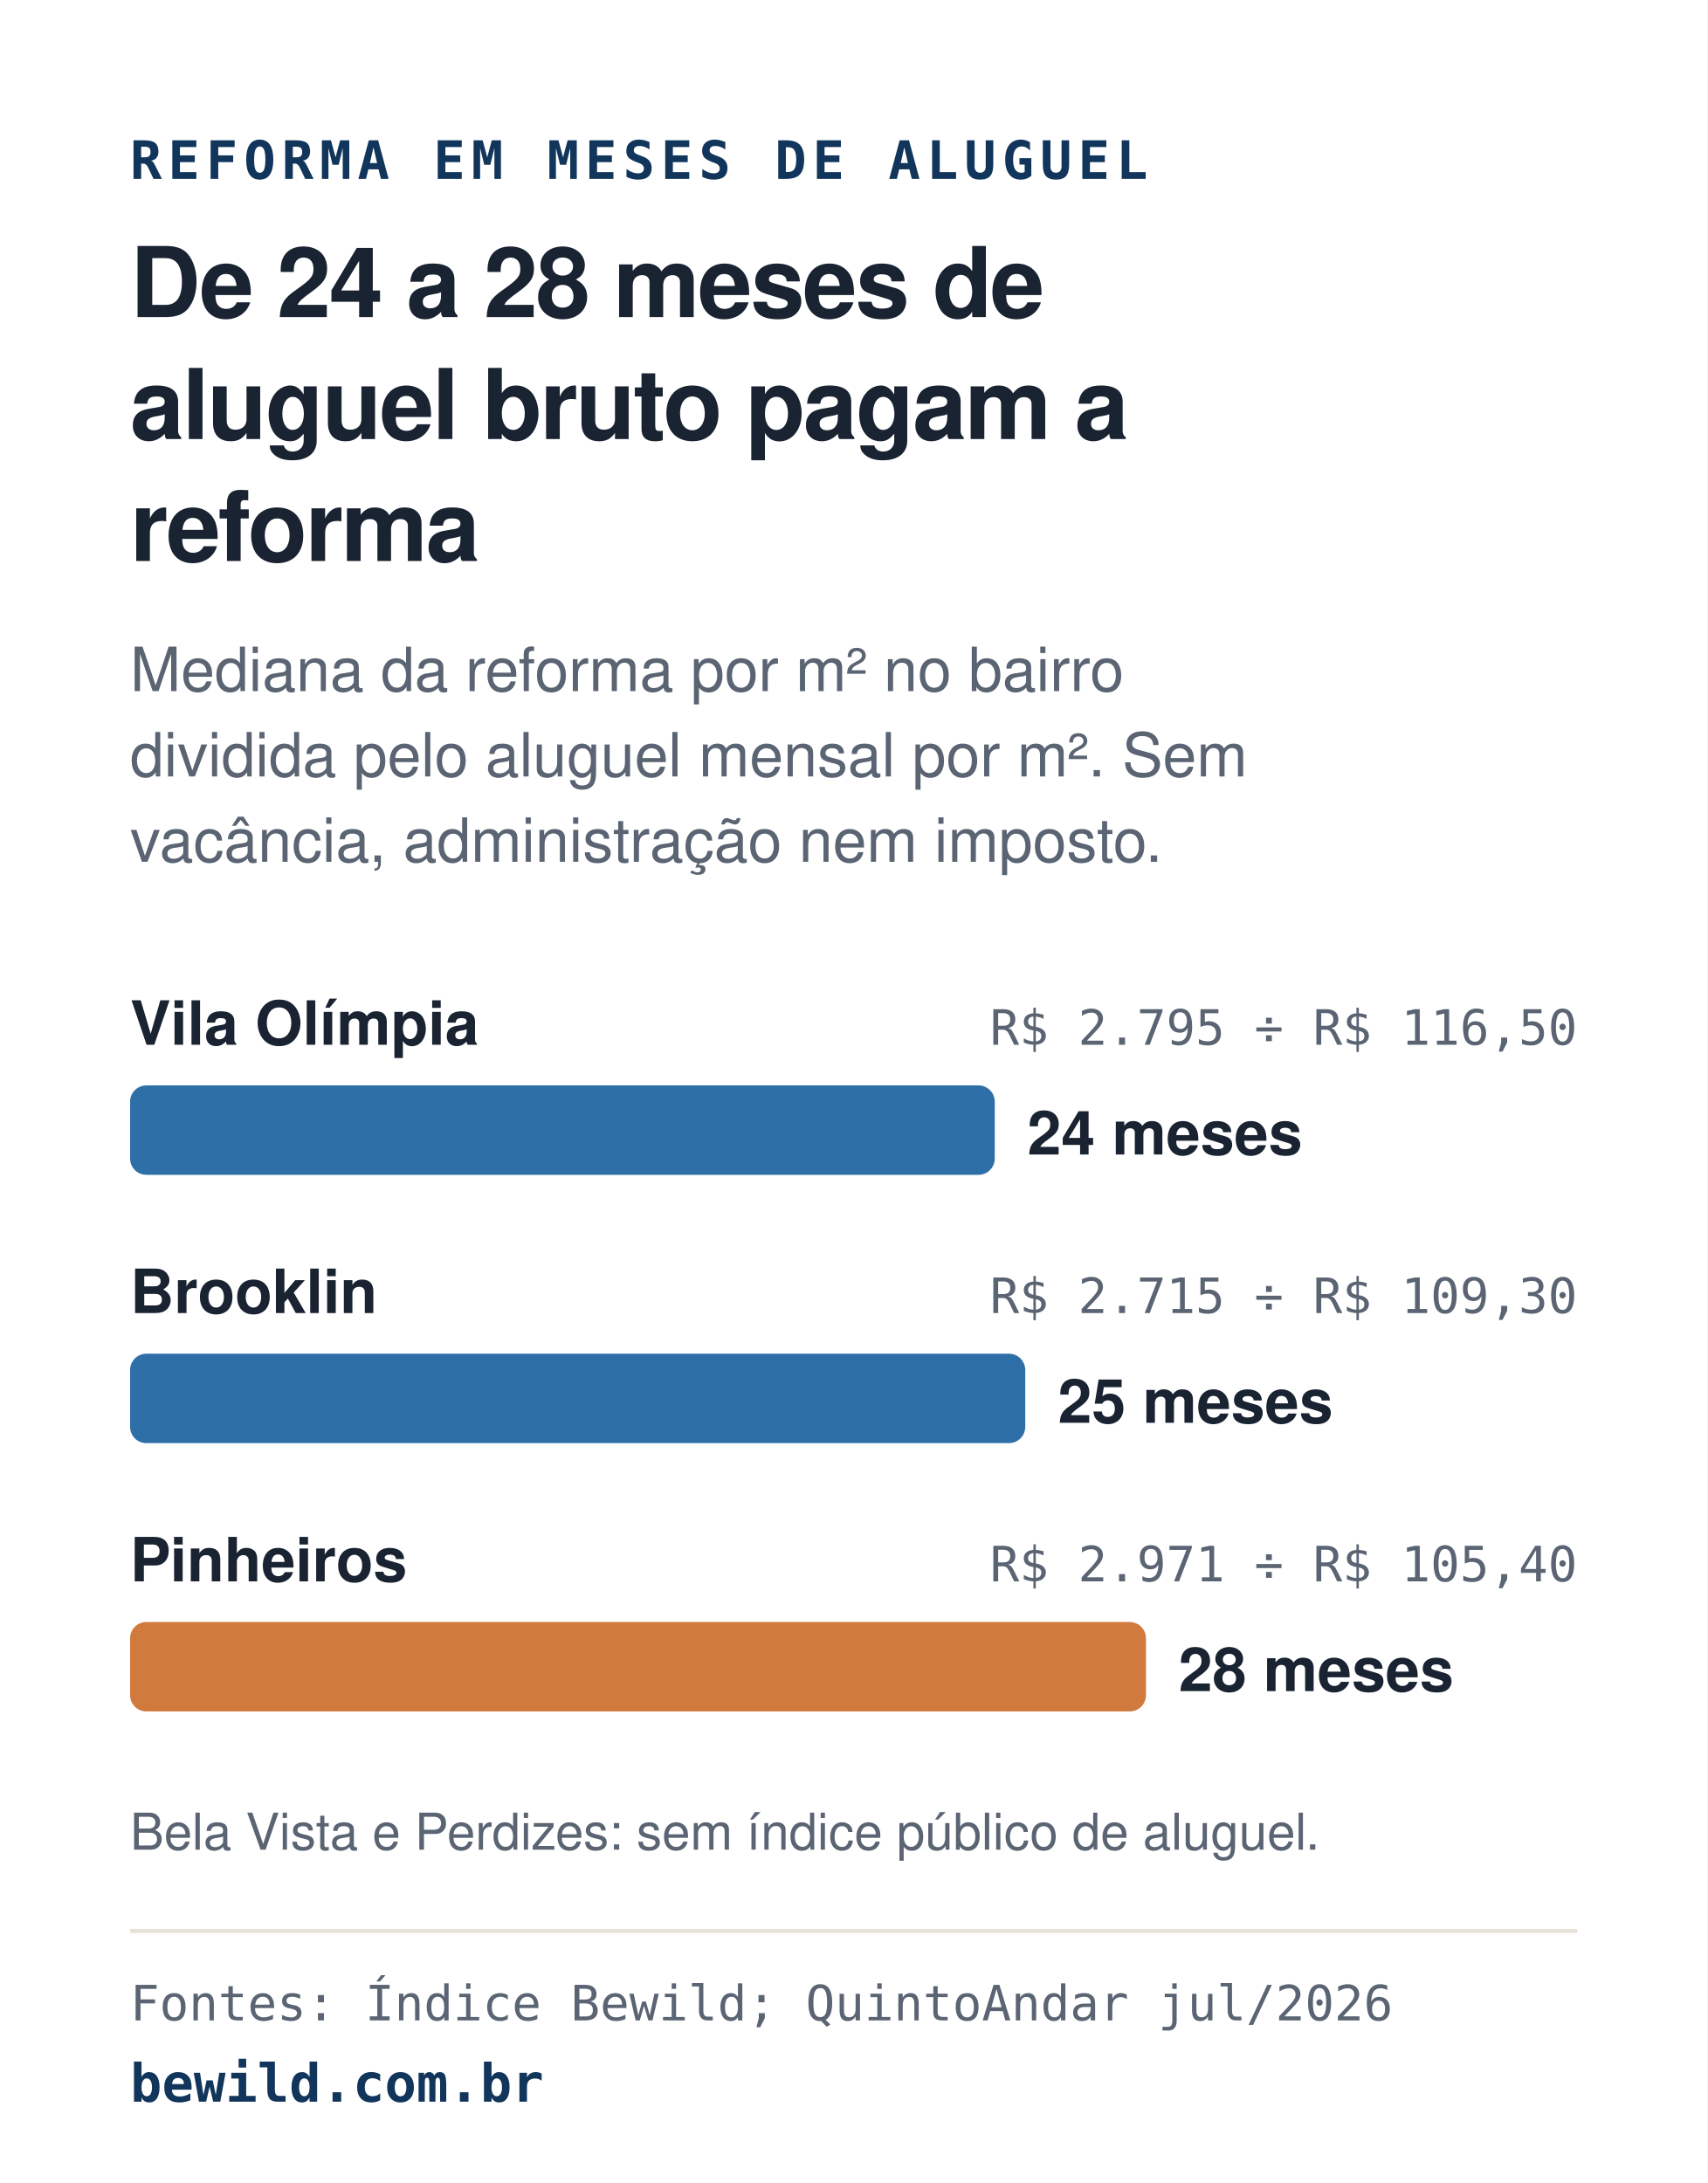
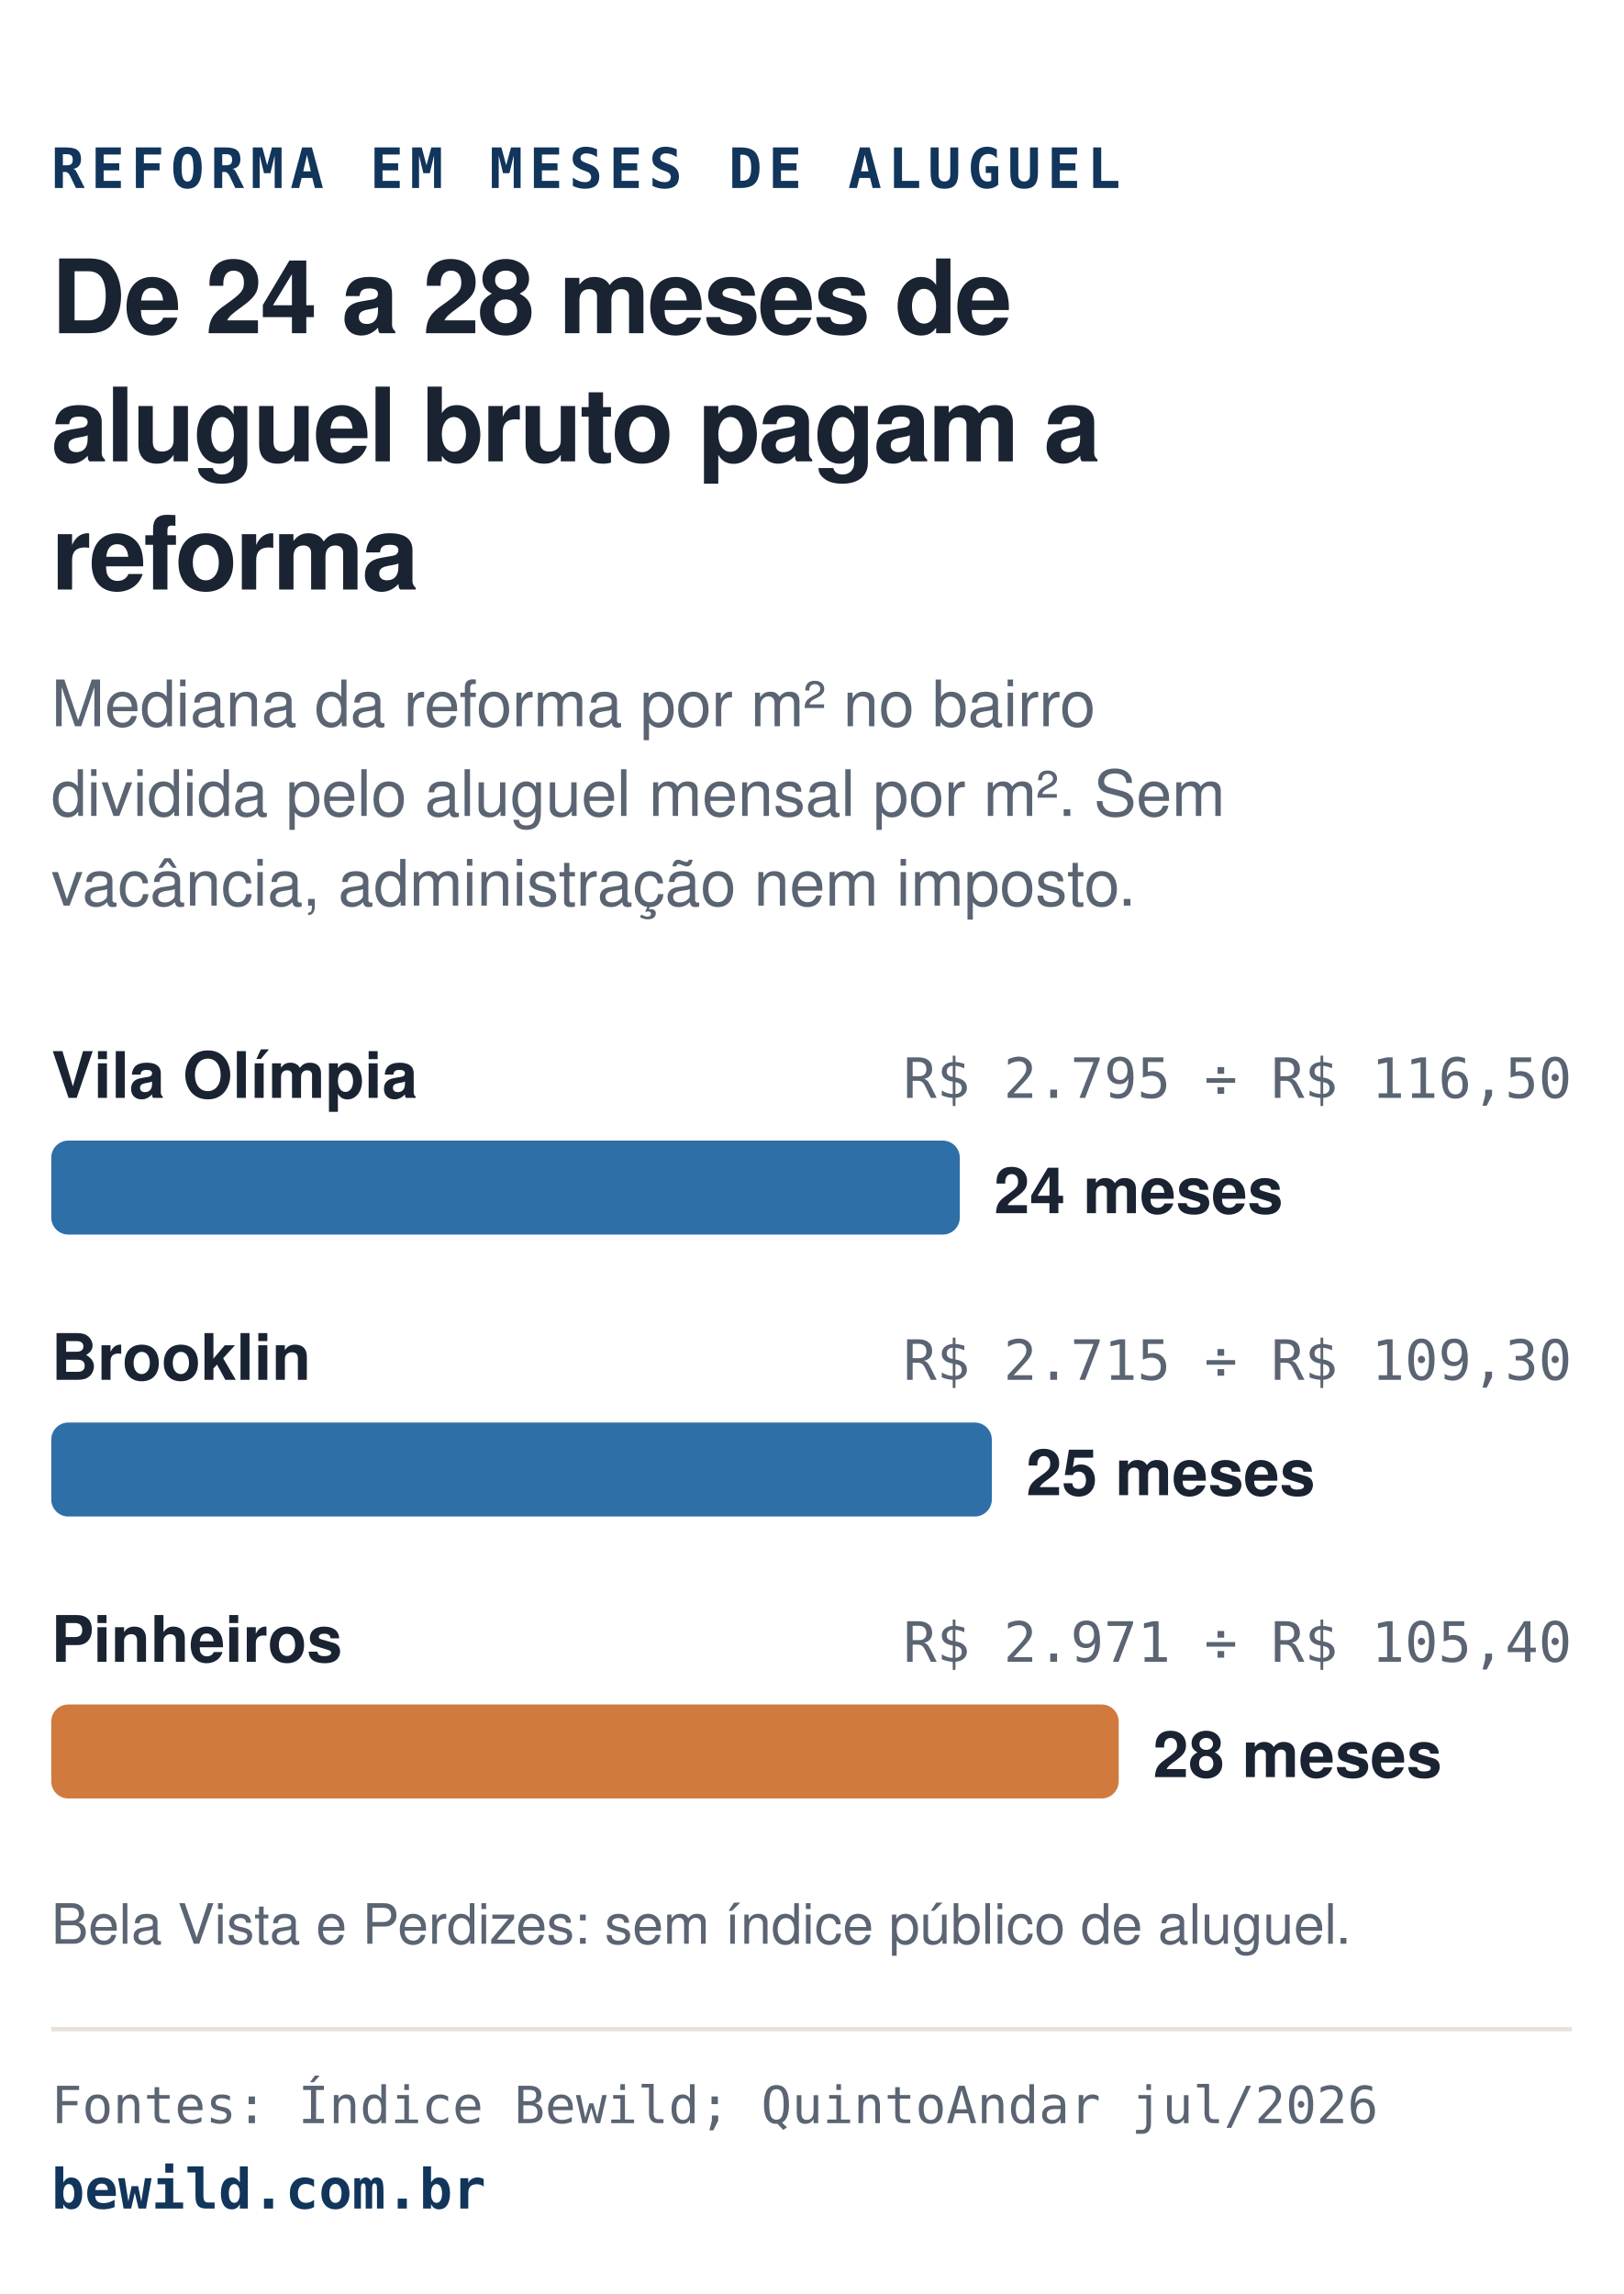
- <svg xmlns="http://www.w3.org/2000/svg" viewBox="0 0 420 537" width="420" height="537" role="img" aria-labelledby="t d">
+ <svg xmlns="http://www.w3.org/2000/svg" viewBox="20 0 380 537" width="380" height="537" role="img" aria-labelledby="t d">
  <style>.s{font-family:Manrope, 'Helvetica Neue', Helvetica, Arial, sans-serif}.m{font-family:'JetBrains Mono', Menlo, Consolas, monospace}</style>
  <rect width="420" height="537" fill="#FFFFFF" />
  <text x="32" y="44" class="m" font-size="13" font-weight="700" fill="#11355B" letter-spacing="1.5">REFORMA EM MESES DE ALUGUEL</text>
  <text x="32" y="78" class="s" font-size="24" font-weight="700" fill="#1A2332" letter-spacing="-0.5">De 24 a 28 meses de</text>
  <text x="32" y="108" class="s" font-size="24" font-weight="700" fill="#1A2332" letter-spacing="-0.5">aluguel bruto pagam a</text>
  <text x="32" y="138" class="s" font-size="24" font-weight="700" fill="#1A2332" letter-spacing="-0.5">reforma</text>
  <text x="32" y="170" class="s" font-size="15" fill="#5A6472">Mediana da reforma por m² no bairro</text>
  <text x="32" y="191" class="s" font-size="15" fill="#5A6472">dividida pelo aluguel mensal por m². Sem</text>
  <text x="32" y="212" class="s" font-size="15" fill="#5A6472">vacância, administração nem imposto.</text>
  <text x="32" y="257" class="s" font-size="15" font-weight="700" fill="#1A2332">Vila Olímpia</text>
-   <text x="388" y="257" class="m" font-size="12" fill="#5A6472" text-anchor="end">R$ 2.795 ÷ R$ 116,50</text>
+   <text x="388" y="257" class="m" font-size="13" fill="#5A6472" text-anchor="end">R$ 2.795 ÷ R$ 116,50</text>
  <rect x="32.0" y="267.0" width="212.7" height="22.0" rx="4" fill="#2F6FA8" />
  <text x="252.724" y="284" class="s" font-size="15" font-weight="700" fill="#1A2332">24 meses</text>
  <text x="32" y="323" class="s" font-size="15" font-weight="700" fill="#1A2332">Brooklin</text>
-   <text x="388" y="323" class="m" font-size="12" fill="#5A6472" text-anchor="end">R$ 2.715 ÷ R$ 109,30</text>
+   <text x="388" y="323" class="m" font-size="13" fill="#5A6472" text-anchor="end">R$ 2.715 ÷ R$ 109,30</text>
  <rect x="32.0" y="333.0" width="220.2" height="22.0" rx="4" fill="#2F6FA8" />
  <text x="260.247" y="350" class="s" font-size="15" font-weight="700" fill="#1A2332">25 meses</text>
  <text x="32" y="389" class="s" font-size="15" font-weight="700" fill="#1A2332">Pinheiros</text>
-   <text x="388" y="389" class="m" font-size="12" fill="#5A6472" text-anchor="end">R$ 2.971 ÷ R$ 105,40</text>
+   <text x="388" y="389" class="m" font-size="13" fill="#5A6472" text-anchor="end">R$ 2.971 ÷ R$ 105,40</text>
  <rect x="32.0" y="399.0" width="249.9" height="22.0" rx="4" fill="#D07A3E" />
  <text x="289.932" y="416" class="s" font-size="15" font-weight="700" fill="#1A2332">28 meses</text>
-   <text x="32" y="455" class="s" font-size="12.5" fill="#5A6472">Bela Vista e Perdizes: sem índice público de aluguel.</text>
+   <text x="32" y="455" class="s" font-size="13" fill="#5A6472">Bela Vista e Perdizes: sem índice público de aluguel.</text>
  <line x1="32.0" y1="475.0" x2="388.0" y2="475.0" stroke="#E7E2D9" stroke-width="1" />
  <text x="32" y="497" class="m" font-size="12" fill="#5A6472">Fontes: Índice Bewild; QuintoAndar jul/2026</text>
  <text x="32" y="517" class="m" font-size="13" font-weight="700" fill="#11355B">bewild.com.br</text>
</svg>
